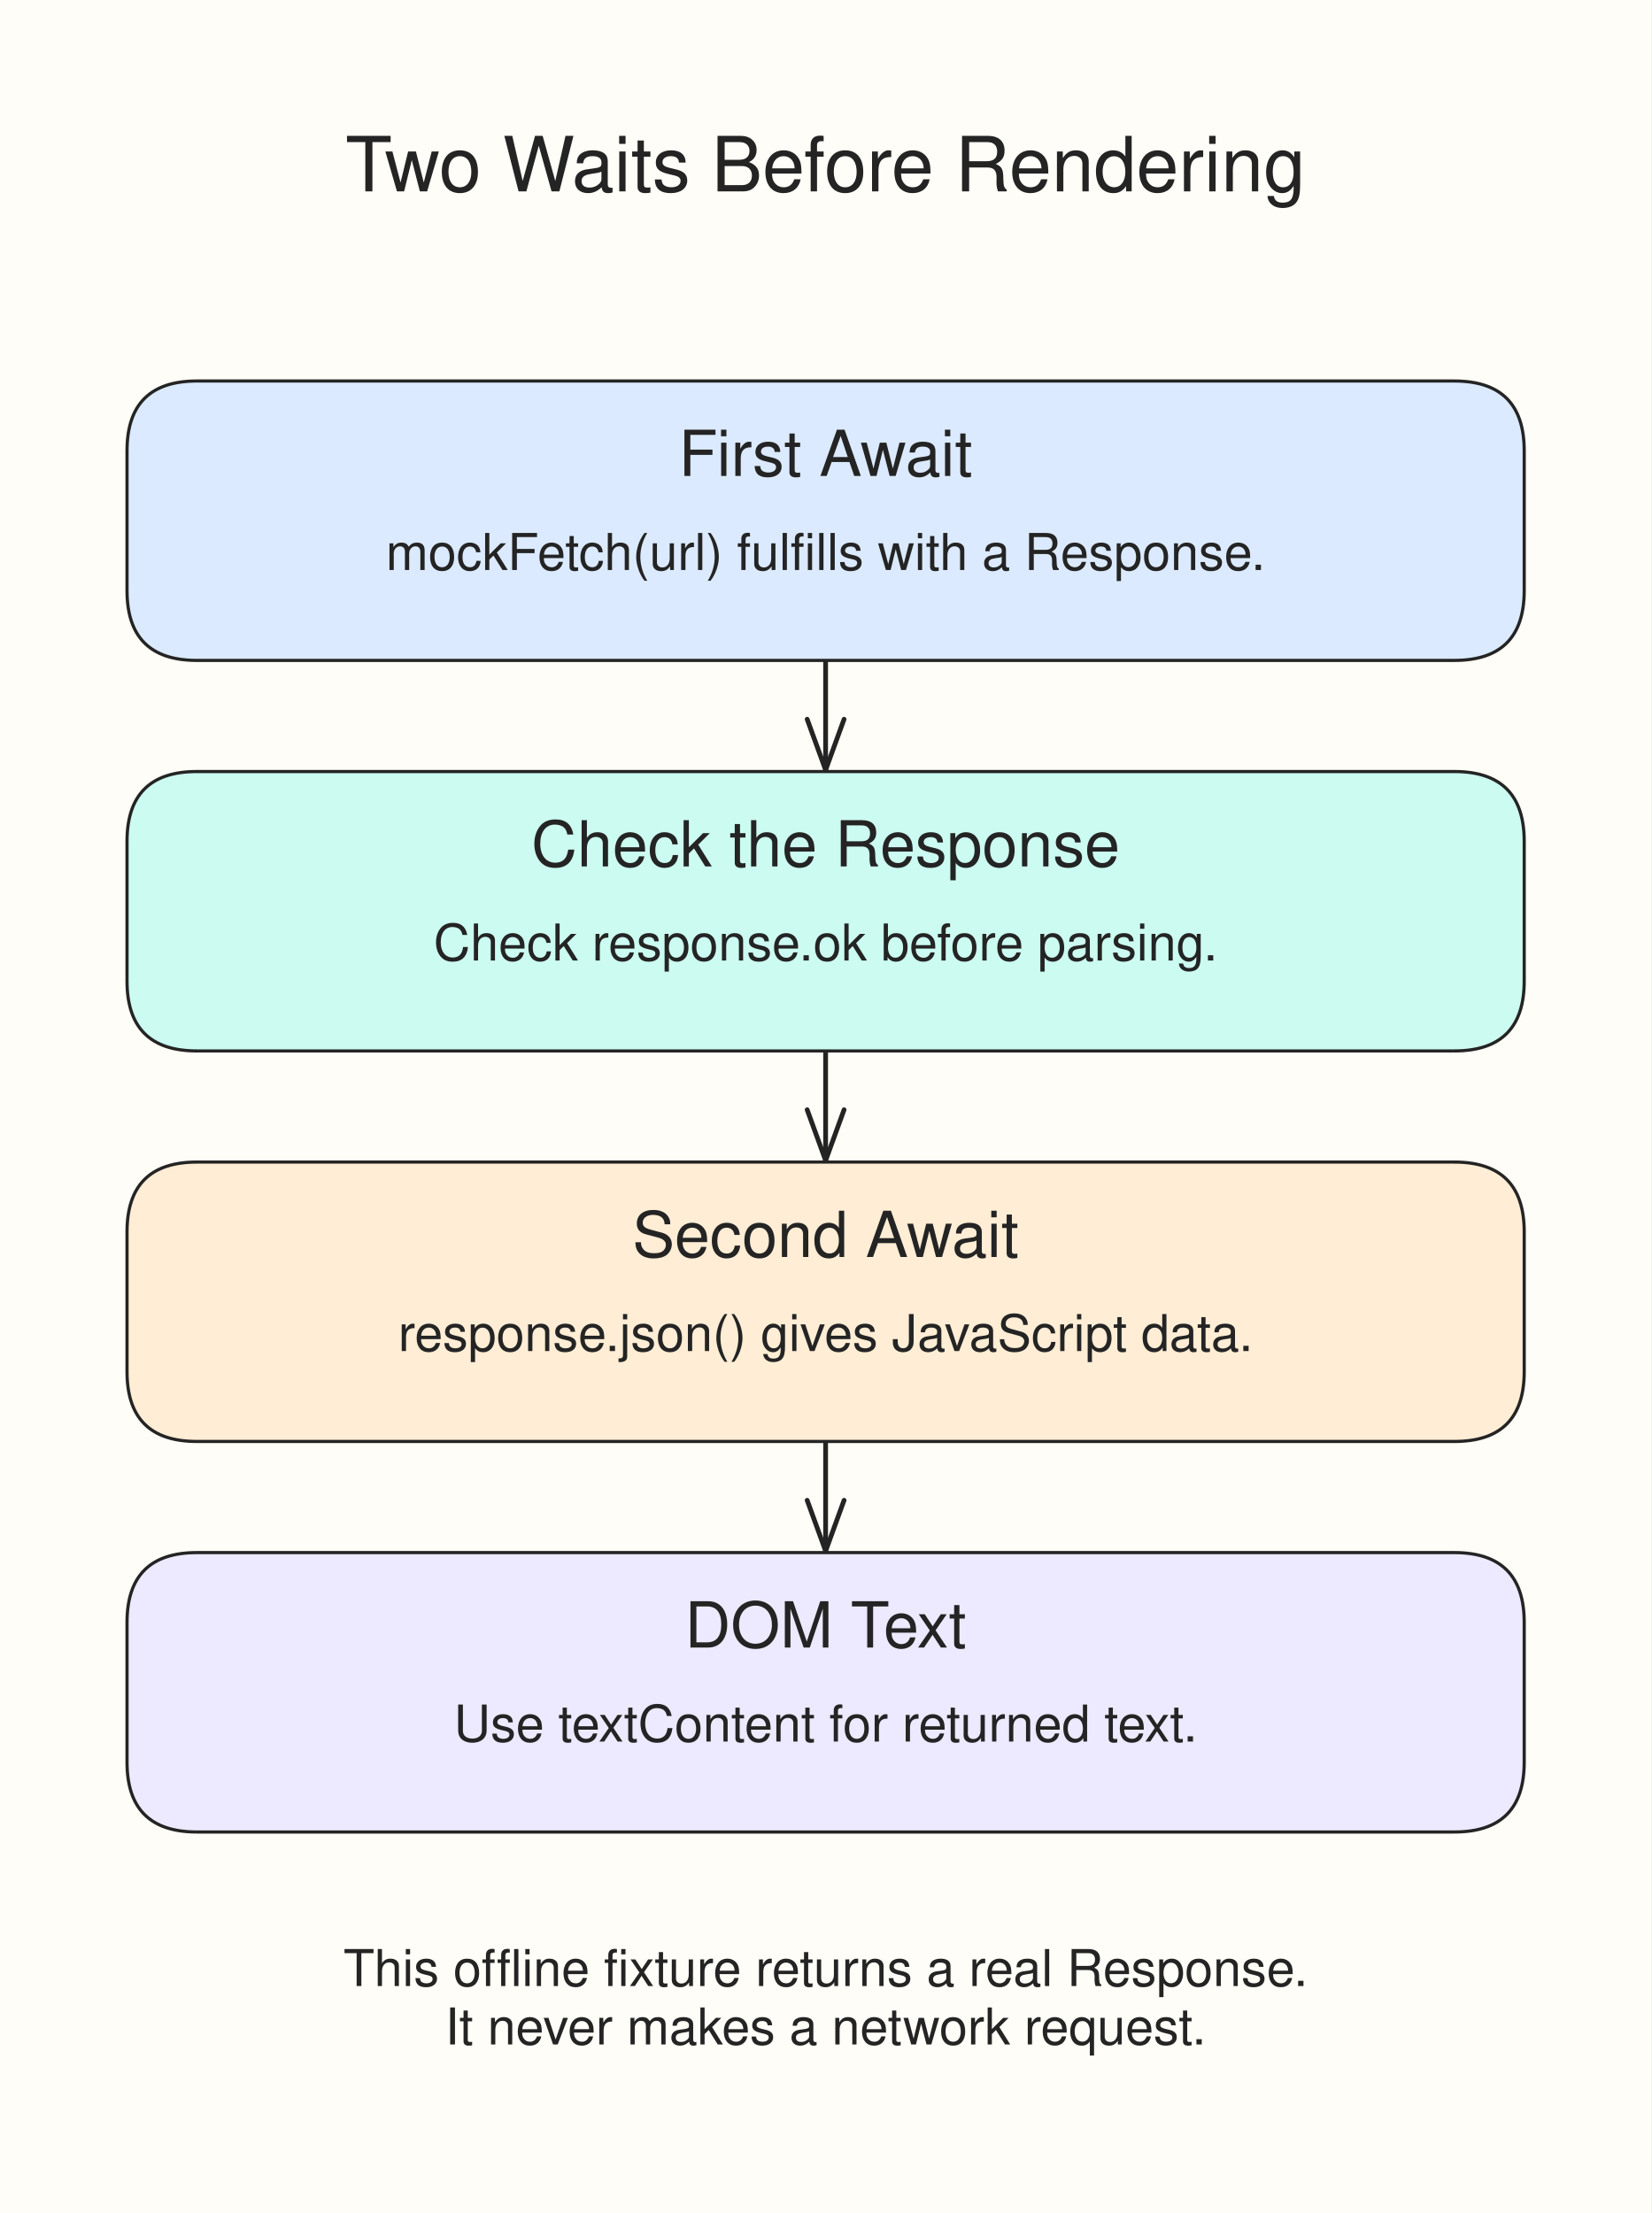
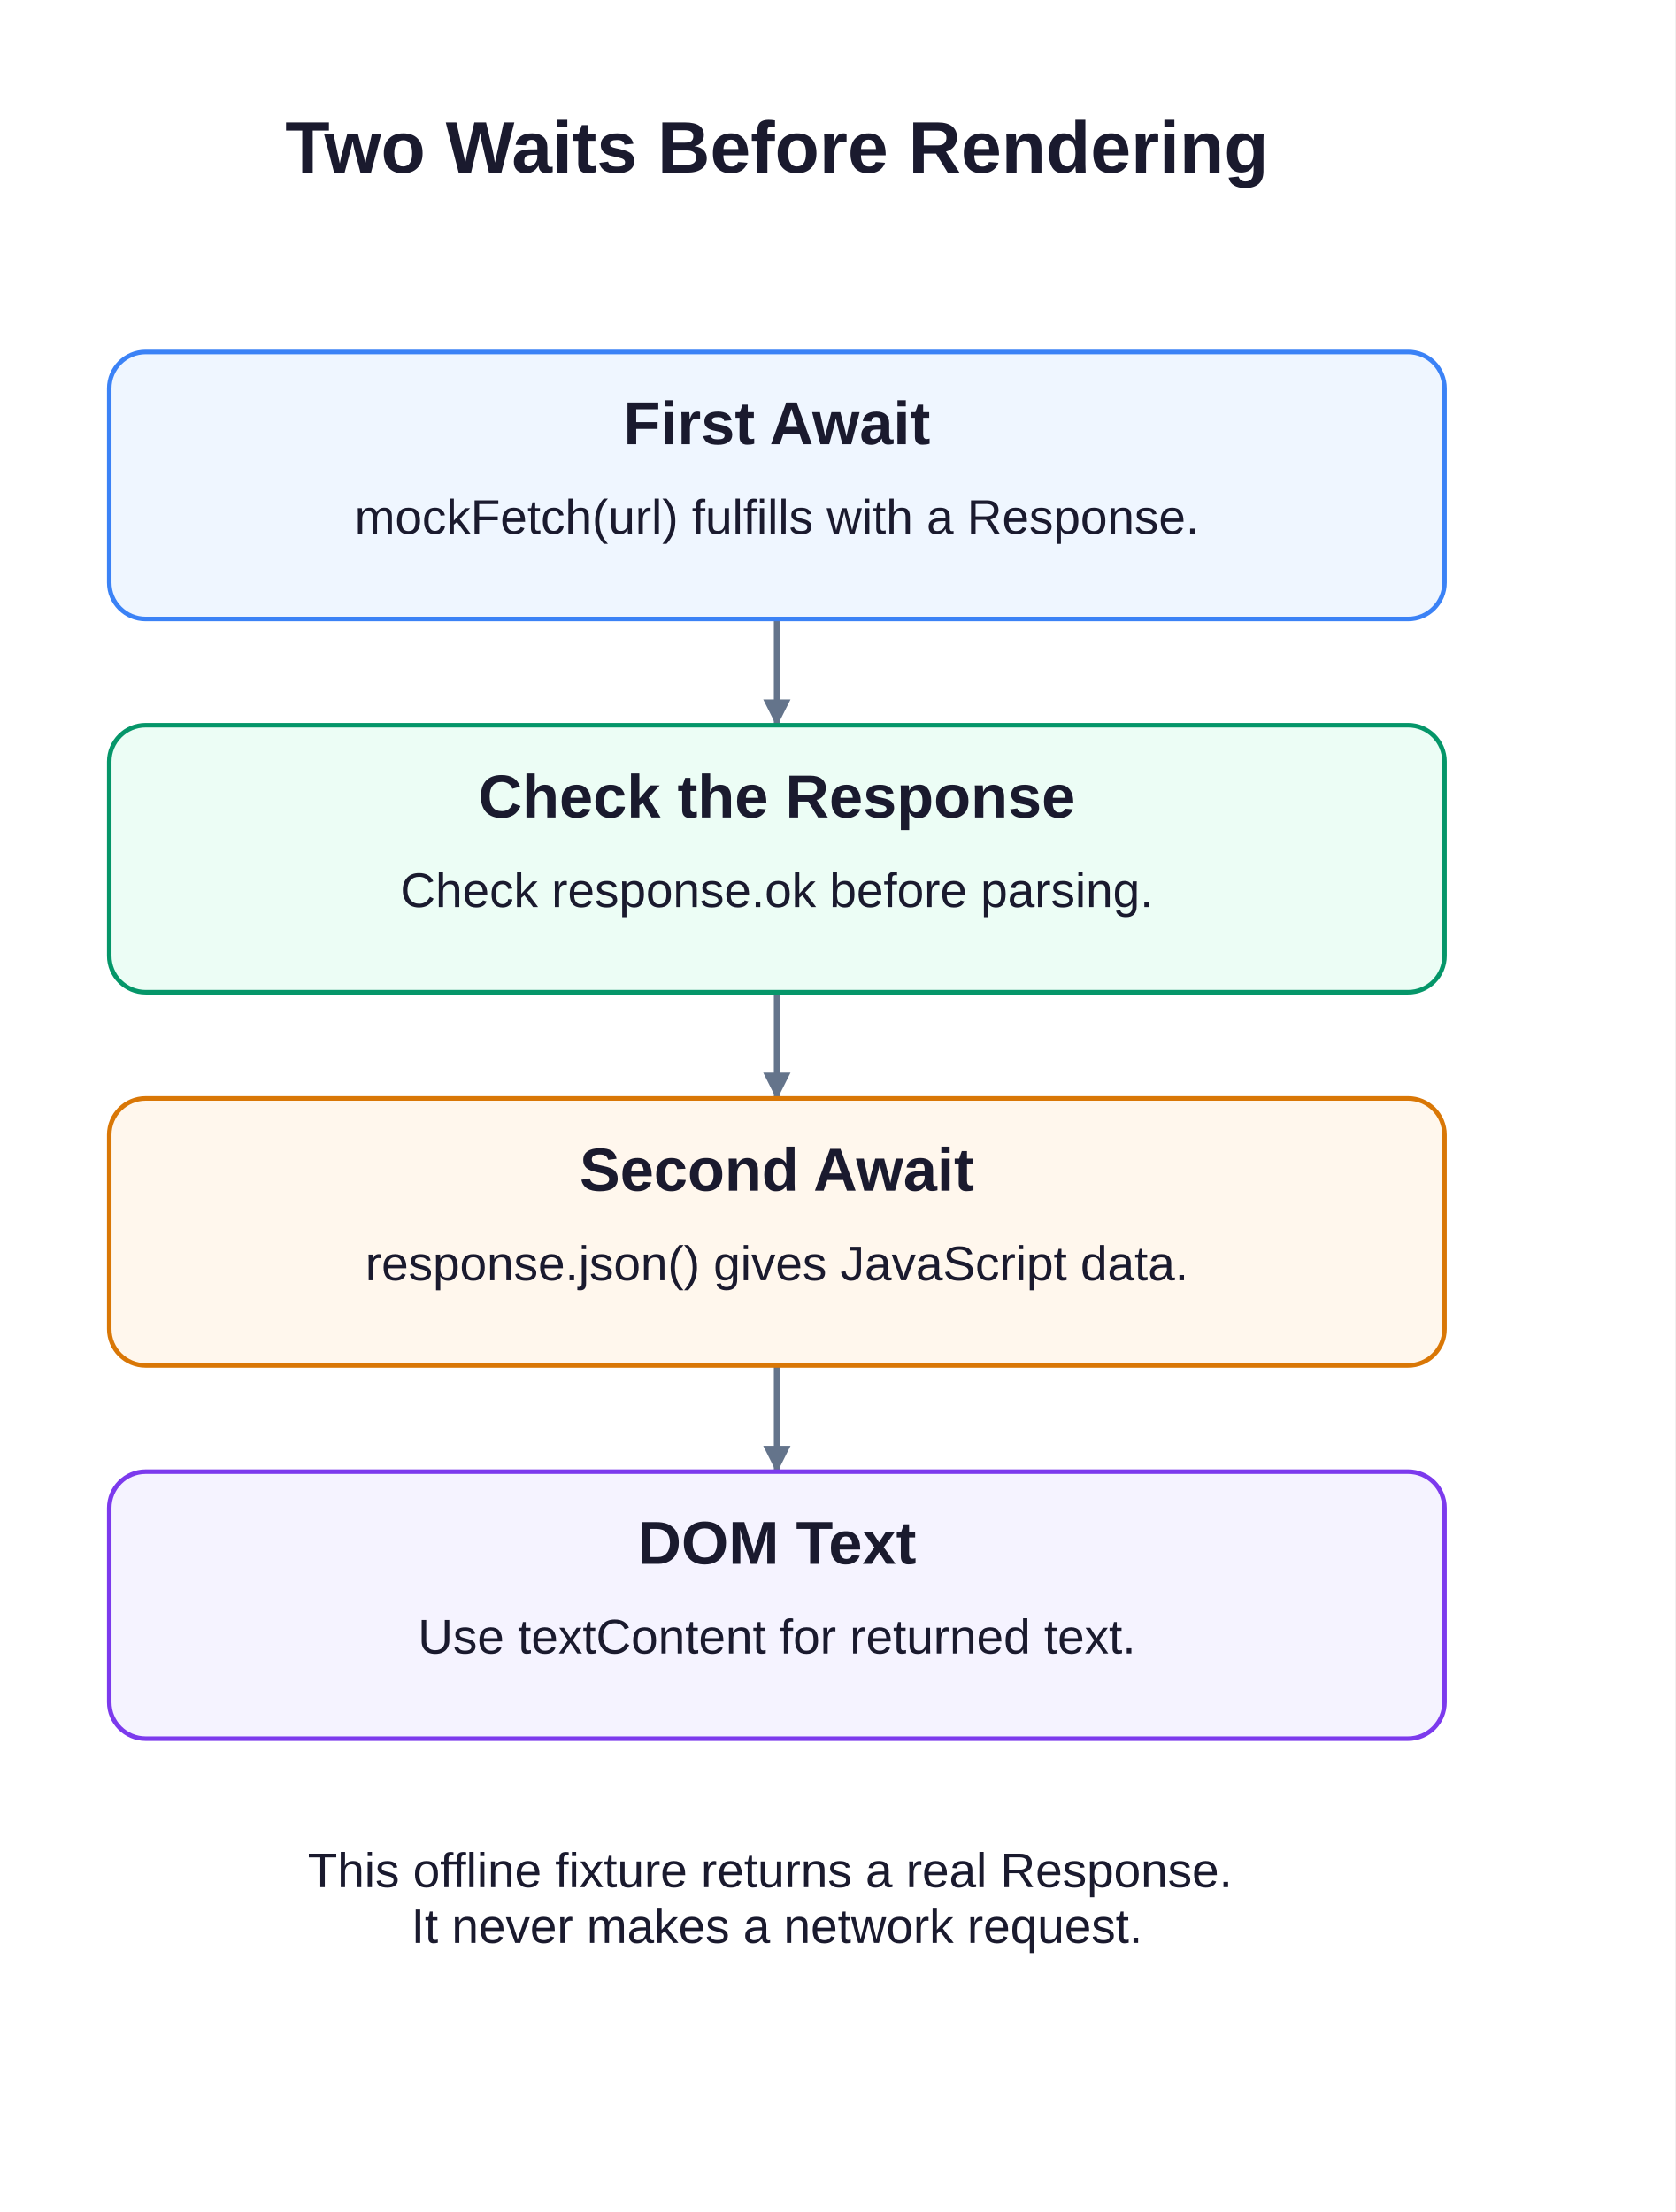
- <svg xmlns="http://www.w3.org/2000/svg" version="1.1" viewBox="0 0 520 697" width="520" height="697" role="img" aria-labelledby="figure-title figure-desc">
+ <svg xmlns="http://www.w3.org/2000/svg" viewBox="-16 -16 552 729" role="img" aria-labelledby="figure-title figure-desc">
  <defs>
-     <style class="style-fonts">
-       </style>
+     <marker id="arrow-tip" markerWidth="9" markerHeight="9" refX="8" refY="4.5" orient="auto" markerUnits="userSpaceOnUse">
+       <path d="M0 0L9 4.5 0 9Z" fill="#64748b" />
+     </marker>
  </defs>
-   <rect x="0" y="0" width="520" height="697" fill="#fffdf7" />
-   <g transform="translate(107.6973 40) rotate(0 152.3027 13.8)">
-     <text x="152.303" y="20.28" font-family="Helvetica, Segoe UI Emoji" font-size="24px" fill="#242424" text-anchor="middle" style="white-space: pre;" direction="ltr" dominant-baseline="alphabetic">Two Waits Before Rendering</text>
-   </g>
-   <g stroke-linecap="round" transform="translate(40 120) rotate(0 220 44)">
-     <path d="M22 0 C138.97 0, 255.94 0, 418 0 C432.67 0, 440 7.33, 440 22 C440 33.13, 440 44.27, 440 66 C440 80.67, 432.67 88, 418 88 C326.49 88, 234.98 88, 22 88 C7.33 88, 0 80.67, 0 66 C0 54.74, 0 43.48, 0 22 C0 7.33, 7.33 0, 22 0" stroke="none" stroke-width="0" fill="#dbeafe" />
-     <path d="M22 0 C145.15 0, 268.3 0, 418 0 M22 0 C148.08 0, 274.16 0, 418 0 M418 0 C432.67 0, 440 7.33, 440 22 M418 0 C432.67 0, 440 7.33, 440 22 M440 22 C440 33.7, 440 45.39, 440 66 M440 22 C440 39.53, 440 57.06, 440 66 M440 66 C440 80.67, 432.67 88, 418 88 M440 66 C440 80.67, 432.67 88, 418 88 M418 88 C276.32 88, 134.64 88, 22 88 M418 88 C286.22 88, 154.44 88, 22 88 M22 88 C7.33 88, 0 80.67, 0 66 M22 88 C7.33 88, 0 80.67, 0 66 M0 66 C0 50.08, 0 34.16, 0 22 M0 66 C0 55.77, 0 45.55, 0 22 M0 22 C0 7.33, 7.33 0, 22 0 M0 22 C0 7.33, 7.33 0, 22 0" stroke="#242424" stroke-width="1" fill="none" />
-   </g>
-   <g transform="translate(213.5059 133) rotate(0 46.49414 11.5)">
-     <text x="46.494" y="16.9" font-family="Helvetica, Segoe UI Emoji" font-size="20px" fill="#242424" text-anchor="middle" style="white-space: pre;" direction="ltr" dominant-baseline="alphabetic">First Await</text>
-   </g>
-   <g transform="translate(120.8438 166) rotate(0 139.1562 9.2)">
-     <text x="139.156" y="13.52" font-family="Helvetica, Segoe UI Emoji" font-size="16px" fill="#242424" text-anchor="middle" style="white-space: pre;" direction="ltr" dominant-baseline="alphabetic">mockFetch(url) fulfills with a Response.</text>
-   </g>
-   <g stroke-linecap="round" transform="translate(40 243) rotate(0 220 44)">
-     <path d="M22 0 C165.59 0, 309.17 0, 418 0 C432.67 0, 440 7.33, 440 22 C440 32.72, 440 43.44, 440 66 C440 80.67, 432.67 88, 418 88 C328.35 88, 238.71 88, 22 88 C7.33 88, 0 80.67, 0 66 C0 50.84, 0 35.68, 0 22 C0 7.33, 7.33 0, 22 0" stroke="none" stroke-width="0" fill="#ccfbf1" />
-     <path d="M22 0 C162.87 0, 303.75 0, 418 0 M22 0 C140.41 0, 258.83 0, 418 0 M418 0 C432.67 0, 440 7.33, 440 22 M418 0 C432.67 0, 440 7.33, 440 22 M440 22 C440 31.14, 440 40.27, 440 66 M440 22 C440 39.42, 440 56.85, 440 66 M440 66 C440 80.67, 432.67 88, 418 88 M440 66 C440 80.67, 432.67 88, 418 88 M418 88 C283.35 88, 148.7 88, 22 88 M418 88 C260.85 88, 103.71 88, 22 88 M22 88 C7.33 88, 0 80.67, 0 66 M22 88 C7.33 88, 0 80.67, 0 66 M0 66 C0 49.76, 0 33.51, 0 22 M0 66 C0 48.84, 0 31.67, 0 22 M0 22 C0 7.33, 7.33 0, 22 0 M0 22 C0 7.33, 7.33 0, 22 0" stroke="#242424" stroke-width="1" fill="none" />
-   </g>
-   <g transform="translate(167.168 256) rotate(0 92.83203 11.5)">
-     <text x="92.832" y="16.9" font-family="Helvetica, Segoe UI Emoji" font-size="20px" fill="#242424" text-anchor="middle" style="white-space: pre;" direction="ltr" dominant-baseline="alphabetic">Check the Response</text>
-   </g>
-   <g transform="translate(135.9297 289) rotate(0 124.0703 9.2)">
-     <text x="124.07" y="13.52" font-family="Helvetica, Segoe UI Emoji" font-size="16px" fill="#242424" text-anchor="middle" style="white-space: pre;" direction="ltr" dominant-baseline="alphabetic">Check response.ok before parsing.</text>
-   </g>
-   <g stroke-linecap="round">
-     <g transform="translate(260 208.5) rotate(0 0 17)">
-       <path d="M0 0 C0 8.64, 0 17.28, 0 34 M0 0 C0 11.7, 0 23.4, 0 34" stroke="#242424" stroke-width="1.5" fill="none" />
-     </g>
-     <g transform="translate(260 208.5) rotate(0 0 17)">
-       <path d="M-5.81 18.03 C-4.34 22.08, -2.86 26.14, 0 34 M-5.81 18.03 C-3.81 23.52, -1.81 29.02, 0 34" stroke="#242424" stroke-width="1.5" fill="none" />
-     </g>
-     <g transform="translate(260 208.5) rotate(0 0 17)">
-       <path d="M5.81 18.03 C4.34 22.08, 2.86 26.14, 0 34 M5.81 18.03 C3.81 23.52, 1.81 29.02, 0 34" stroke="#242424" stroke-width="1.5" fill="none" />
-     </g>
-   </g>
-   <mask />
-   <g stroke-linecap="round" transform="translate(40 366) rotate(0 220 44)">
-     <path d="M22 0 C174.21 0, 326.42 0, 418 0 C432.67 0, 440 7.33, 440 22 C440 36.25, 440 50.51, 440 66 C440 80.67, 432.67 88, 418 88 C323.27 88, 228.54 88, 22 88 C7.33 88, 0 80.67, 0 66 C0 55.3, 0 44.61, 0 22 C0 7.33, 7.33 0, 22 0" stroke="none" stroke-width="0" fill="#ffedd5" />
-     <path d="M22 0 C148.08 0, 274.16 0, 418 0 M22 0 C141.27 0, 260.53 0, 418 0 M418 0 C432.67 0, 440 7.33, 440 22 M418 0 C432.67 0, 440 7.33, 440 22 M440 22 C440 39.53, 440 57.06, 440 66 M440 22 C440 36.01, 440 50.01, 440 66 M440 66 C440 80.67, 432.67 88, 418 88 M440 66 C440 80.67, 432.67 88, 418 88 M418 88 C286.22 88, 154.44 88, 22 88 M418 88 C269.15 88, 120.3 88, 22 88 M22 88 C7.33 88, 0 80.67, 0 66 M22 88 C7.33 88, 0 80.67, 0 66 M0 66 C0 55.77, 0 45.55, 0 22 M0 66 C0 50.36, 0 34.72, 0 22 M0 22 C0 7.33, 7.33 0, 22 0 M0 22 C0 7.33, 7.33 0, 22 0" stroke="#242424" stroke-width="1" fill="none" />
-   </g>
-   <g transform="translate(199.0283 379) rotate(0 60.97168 11.5)">
-     <text x="60.972" y="16.9" font-family="Helvetica, Segoe UI Emoji" font-size="20px" fill="#242424" text-anchor="middle" style="white-space: pre;" direction="ltr" dominant-baseline="alphabetic">Second Await</text>
-   </g>
-   <g transform="translate(124.3789 412) rotate(0 135.6211 9.2)">
-     <text x="135.621" y="13.52" font-family="Helvetica, Segoe UI Emoji" font-size="16px" fill="#242424" text-anchor="middle" style="white-space: pre;" direction="ltr" dominant-baseline="alphabetic">response.json() gives JavaScript data.</text>
-   </g>
-   <g stroke-linecap="round">
-     <g transform="translate(260 331.5) rotate(0 0 17)">
-       <path d="M0 0 C0 10.17, 0 20.33, 0 34 M0 0 C0 7.08, 0 14.17, 0 34" stroke="#242424" stroke-width="1.5" fill="none" />
-     </g>
-     <g transform="translate(260 331.5) rotate(0 0 17)">
-       <path d="M-5.81 18.03 C-4.08 22.8, -2.34 27.58, 0 34 M-5.81 18.03 C-4.6 21.35, -3.39 24.68, 0 34" stroke="#242424" stroke-width="1.5" fill="none" />
-     </g>
-     <g transform="translate(260 331.5) rotate(0 0 17)">
-       <path d="M5.81 18.03 C4.08 22.8, 2.34 27.58, 0 34 M5.81 18.03 C4.6 21.35, 3.39 24.68, 0 34" stroke="#242424" stroke-width="1.5" fill="none" />
-     </g>
-   </g>
-   <mask />
-   <g stroke-linecap="round" transform="translate(40 489) rotate(0 220 44)">
-     <path d="M22 0 C122.21 0, 222.41 0, 418 0 C432.67 0, 440 7.33, 440 22 C440 32.17, 440 42.34, 440 66 C440 80.67, 432.67 88, 418 88 C316.65 88, 215.29 88, 22 88 C7.33 88, 0 80.67, 0 66 C0 52.4, 0 38.8, 0 22 C0 7.33, 7.33 0, 22 0" stroke="none" stroke-width="0" fill="#ede9fe" />
-     <path d="M22 0 C109.86 0, 197.72 0, 418 0 M22 0 C175.41 0, 328.82 0, 418 0 M418 0 C432.67 0, 440 7.33, 440 22 M418 0 C432.67 0, 440 7.33, 440 22 M440 22 C440 31.6, 440 41.2, 440 66 M440 22 C440 39.04, 440 56.08, 440 66 M440 66 C440 80.67, 432.67 88, 418 88 M440 66 C440 80.67, 432.67 88, 418 88 M418 88 C285.33 88, 152.66 88, 22 88 M418 88 C260.82 88, 103.63 88, 22 88 M22 88 C7.33 88, 0 80.67, 0 66 M22 88 C7.33 88, 0 80.67, 0 66 M0 66 C0 51.58, 0 37.15, 0 22 M0 66 C0 51, 0 36, 0 22 M0 22 C0 7.33, 7.33 0, 22 0 M0 22 C0 7.33, 7.33 0, 22 0" stroke="#242424" stroke-width="1" fill="none" />
-   </g>
-   <g transform="translate(215.5518 502) rotate(0 44.44824 11.5)">
-     <text x="44.448" y="16.9" font-family="Helvetica, Segoe UI Emoji" font-size="20px" fill="#242424" text-anchor="middle" style="white-space: pre;" direction="ltr" dominant-baseline="alphabetic">DOM Text</text>
-   </g>
-   <g transform="translate(141.7188 535) rotate(0 118.2812 9.2)">
-     <text x="118.281" y="13.52" font-family="Helvetica, Segoe UI Emoji" font-size="16px" fill="#242424" text-anchor="middle" style="white-space: pre;" direction="ltr" dominant-baseline="alphabetic">Use textContent for returned text.</text>
-   </g>
-   <g stroke-linecap="round">
-     <g transform="translate(260 454.5) rotate(0 0 17)">
-       <path d="M0 0 C0 10.24, 0 20.48, 0 34 M0 0 C0 11.56, 0 23.12, 0 34" stroke="#242424" stroke-width="1.5" fill="none" />
-     </g>
-     <g transform="translate(260 454.5) rotate(0 0 17)">
-       <path d="M-5.81 18.03 C-4.06 22.84, -2.31 27.65, 0 34 M-5.81 18.03 C-3.84 23.46, -1.86 28.89, 0 34" stroke="#242424" stroke-width="1.5" fill="none" />
-     </g>
-     <g transform="translate(260 454.5) rotate(0 0 17)">
-       <path d="M5.81 18.03 C4.06 22.84, 2.31 27.65, 0 34 M5.81 18.03 C3.84 23.46, 1.86 28.89, 0 34" stroke="#242424" stroke-width="1.5" fill="none" />
-     </g>
-   </g>
-   <mask />
-   <g transform="translate(107.4844 612) rotate(0 152.5156 18.4)">
-     <text x="152.516" y="13.52" font-family="Helvetica, Segoe UI Emoji" font-size="16px" fill="#242424" text-anchor="middle" style="white-space: pre;" direction="ltr" dominant-baseline="alphabetic">This offline fixture returns a real Response.</text>
-     <text x="152.516" y="31.92" font-family="Helvetica, Segoe UI Emoji" font-size="16px" fill="#242424" text-anchor="middle" style="white-space: pre;" direction="ltr" dominant-baseline="alphabetic">It never makes a network request.</text>
-   </g>
-   <g stroke-linecap="round" transform="translate(20 20) rotate(0 240 328.5)">
-     <path d="M32 0 C122.36 0, 212.72 0, 448 0 M32 0 C192.99 0, 353.99 0, 448 0 M448 0 C469.33 0, 480 10.67, 480 32 M448 0 C469.33 0, 480 10.67, 480 32 M480 32 C480 154.83, 480 277.67, 480 625 M480 32 C480 205.67, 480 379.34, 480 625 M480 625 C480 646.33, 469.33 657, 448 657 M480 625 C480 646.33, 469.33 657, 448 657 M448 657 C323.47 657, 198.94 657, 32 657 M448 657 C335.33 657, 222.66 657, 32 657 M32 657 C10.67 657, 0 646.33, 0 625 M32 657 C10.67 657, 0 646.33, 0 625 M0 625 C0 482.31, 0 339.61, 0 32 M0 625 C0 441.25, 0 257.5, 0 32 M0 32 C0 10.67, 10.67 0, 32 0 M0 32 C0 10.67, 10.67 0, 32 0" stroke="transparent" stroke-width="2" fill="none" />
-   </g>
+   <rect x="-16" y="-16" width="552" height="729" fill="#ffffff" />
+   <path d="M240 188.5 L240 222.5" fill="none" stroke="#64748b" stroke-width="2" stroke-linecap="round" stroke-linejoin="round" marker-end="url(#arrow-tip)" />
+   <path d="M240 311.5 L240 345.5" fill="none" stroke="#64748b" stroke-width="2" stroke-linecap="round" stroke-linejoin="round" marker-end="url(#arrow-tip)" />
+   <path d="M240 434.5 L240 468.5" fill="none" stroke="#64748b" stroke-width="2" stroke-linecap="round" stroke-linejoin="round" marker-end="url(#arrow-tip)" />
+   <rect x="20" y="100" width="440" height="88" rx="12" fill="#eff6ff" stroke="#3b82f6" stroke-width="1.5" />
+   <rect x="20" y="223" width="440" height="88" rx="12" fill="#ecfdf5" stroke="#059669" stroke-width="1.5" />
+   <rect x="20" y="346" width="440" height="88" rx="12" fill="#fff7ed" stroke="#d97706" stroke-width="1.5" />
+   <rect x="20" y="469" width="440" height="88" rx="12" fill="#f5f3ff" stroke="#7c3aed" stroke-width="1.5" />
+   <text x="240" y="40.88" fill="#1a1a2e" text-anchor="middle" font-family="Arial, Helvetica, sans-serif" font-size="24" font-weight="700">
+     <tspan x="240">Two Waits Before Rendering</tspan>
+   </text>
+   <text x="240" y="130.4" fill="#1a1a2e" text-anchor="middle" font-family="Arial, Helvetica, sans-serif" font-size="20" font-weight="600">
+     <tspan x="240">First Await</tspan>
+   </text>
+   <text x="240" y="159.92" fill="#1a1a2e" text-anchor="middle" font-family="Arial, Helvetica, sans-serif" font-size="16" font-weight="500">
+     <tspan x="240">mockFetch(url) fulfills with a Response.</tspan>
+   </text>
+   <text x="240" y="253.4" fill="#1a1a2e" text-anchor="middle" font-family="Arial, Helvetica, sans-serif" font-size="20" font-weight="600">
+     <tspan x="240">Check the Response</tspan>
+   </text>
+   <text x="240" y="282.92" fill="#1a1a2e" text-anchor="middle" font-family="Arial, Helvetica, sans-serif" font-size="16" font-weight="500">
+     <tspan x="240">Check response.ok before parsing.</tspan>
+   </text>
+   <text x="240" y="376.4" fill="#1a1a2e" text-anchor="middle" font-family="Arial, Helvetica, sans-serif" font-size="20" font-weight="600">
+     <tspan x="240">Second Await</tspan>
+   </text>
+   <text x="240" y="405.92" fill="#1a1a2e" text-anchor="middle" font-family="Arial, Helvetica, sans-serif" font-size="16" font-weight="500">
+     <tspan x="240">response.json() gives JavaScript data.</tspan>
+   </text>
+   <text x="240" y="499.4" fill="#1a1a2e" text-anchor="middle" font-family="Arial, Helvetica, sans-serif" font-size="20" font-weight="600">
+     <tspan x="240">DOM Text</tspan>
+   </text>
+   <text x="240" y="528.92" fill="#1a1a2e" text-anchor="middle" font-family="Arial, Helvetica, sans-serif" font-size="16" font-weight="500">
+     <tspan x="240">Use textContent for returned text.</tspan>
+   </text>
+   <text x="240" y="605.92" fill="#1a1a2e" text-anchor="middle" font-family="Arial, Helvetica, sans-serif" font-size="16" font-weight="500">
+     <tspan x="240">This offline fixture returns a real Response.</tspan>
+     <tspan x="240" dy="18.4">It never makes a network request.</tspan>
+   </text>
</svg>
